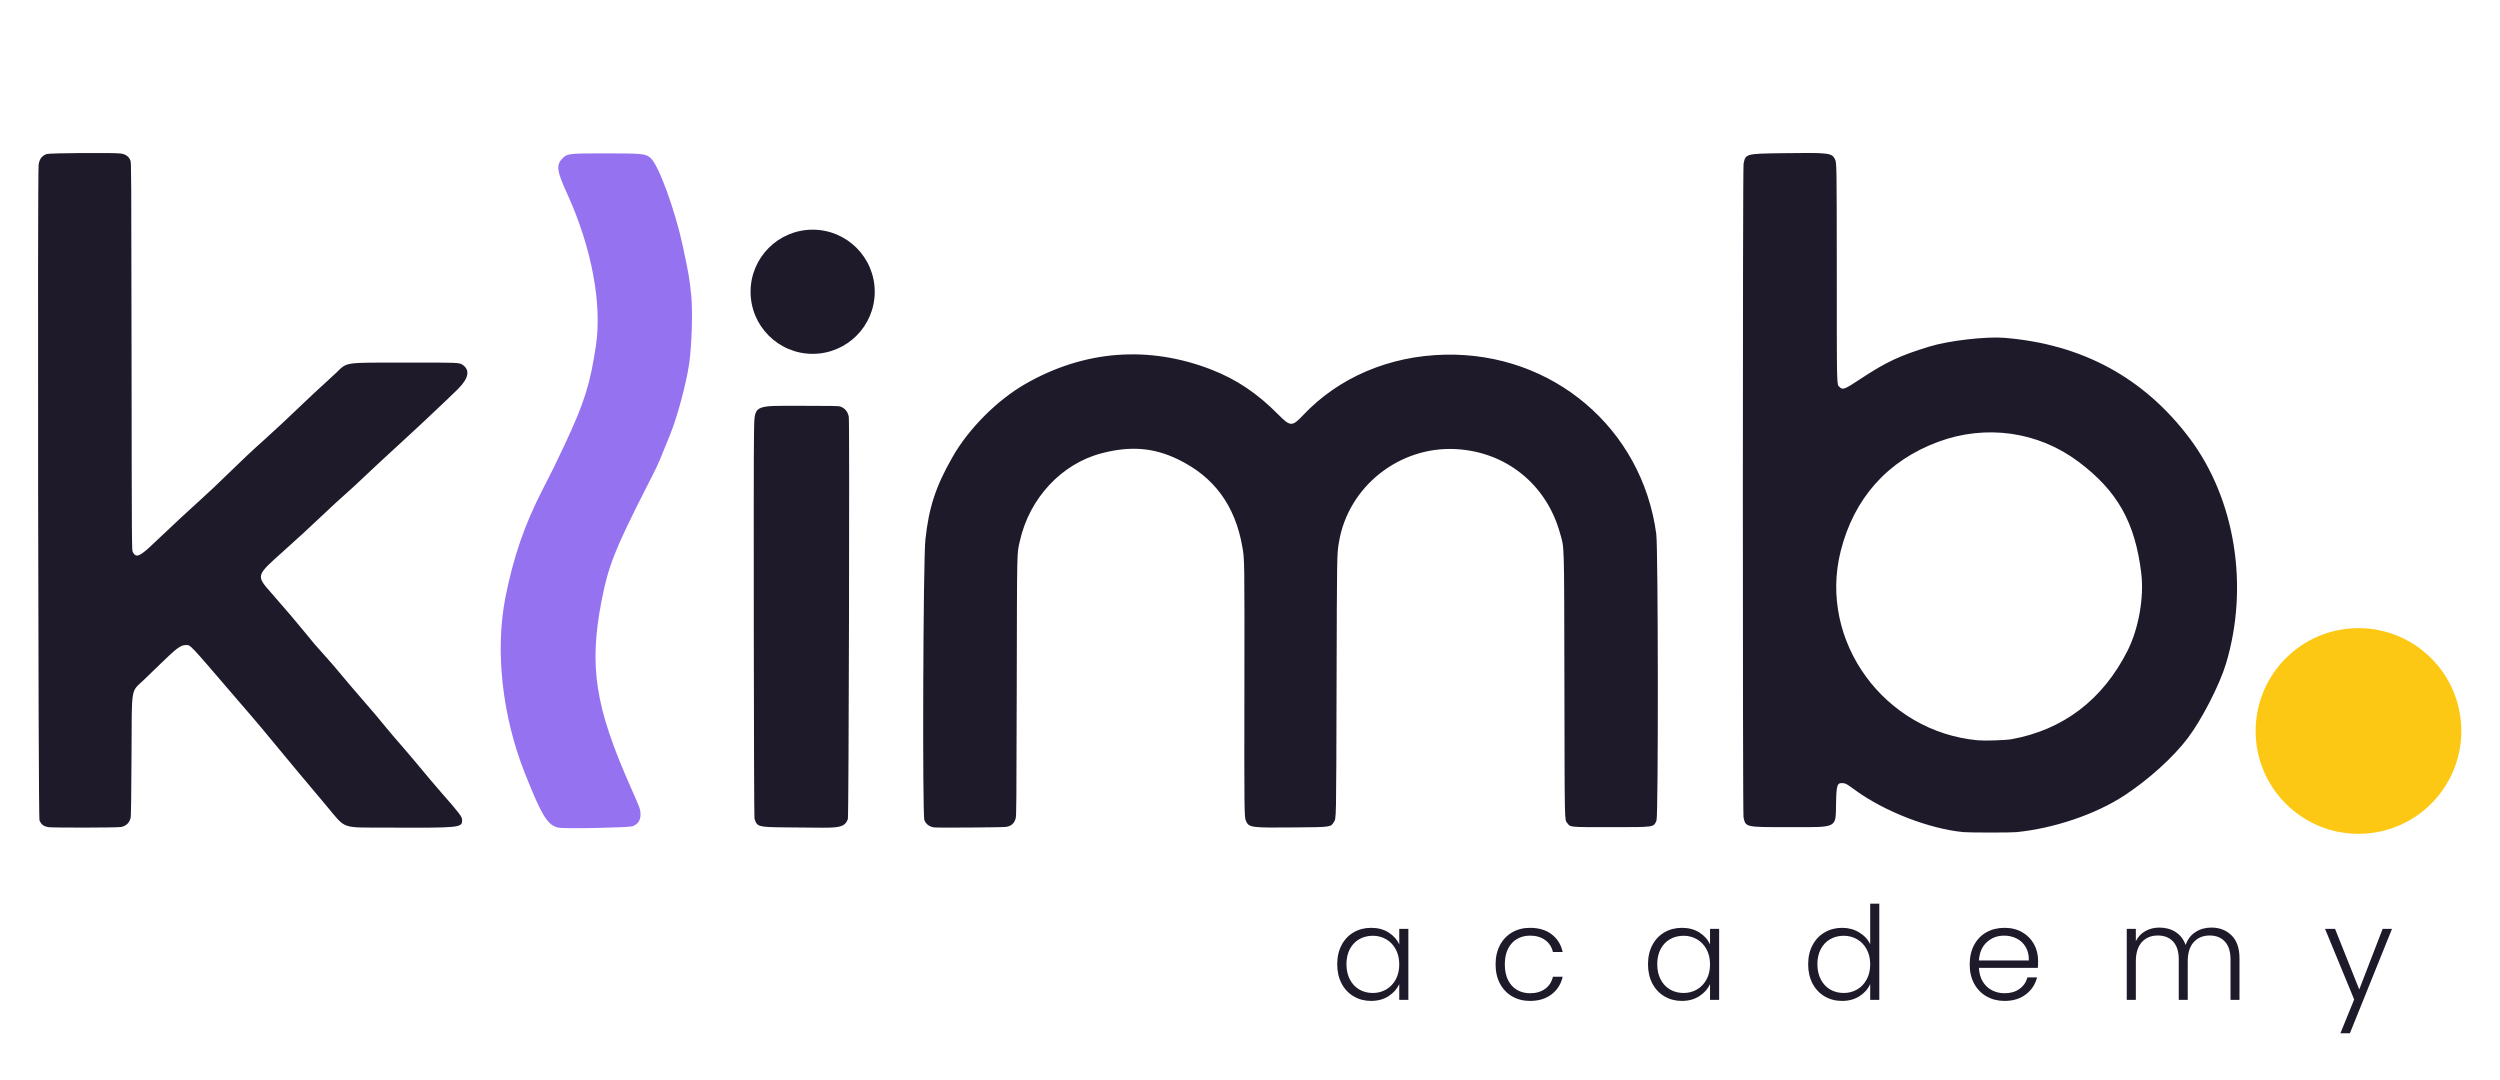
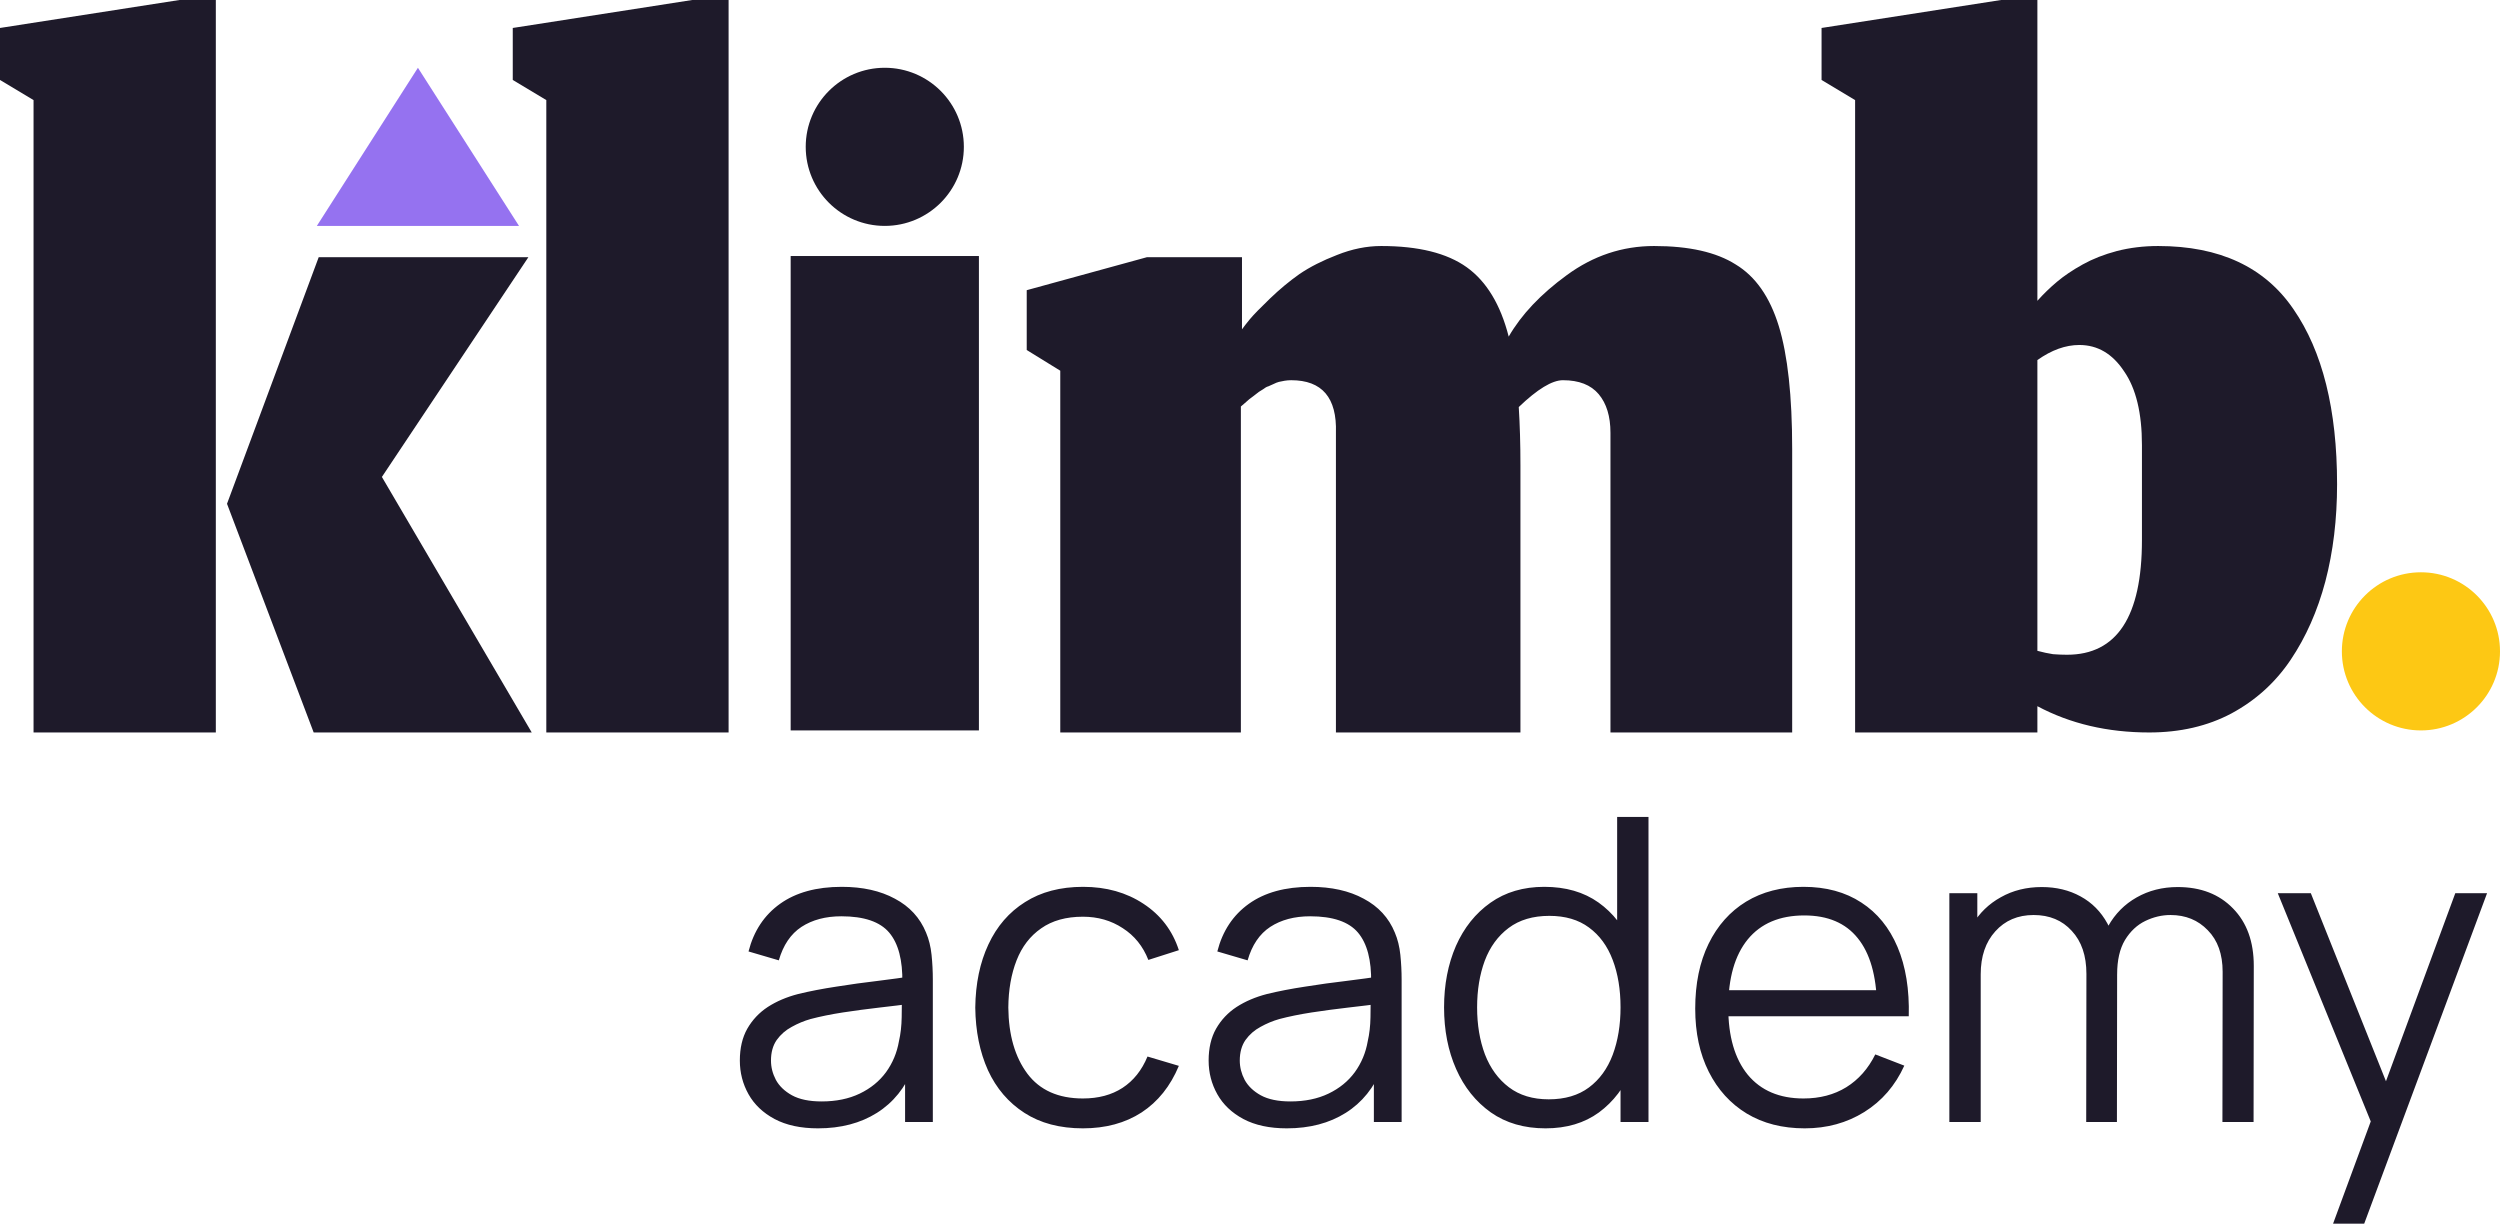
- <svg xmlns="http://www.w3.org/2000/svg" viewBox="19.0 -9.9 655.6 282.9" width="1311" height="566">
-   <path fill="#1E1A2A" fill-rule="evenodd" d="M533.85 208.24 C524.92 207.37 513.26 202.86 505.62 197.31 C503.20 195.55 503.05 195.46 502.30 195.40 C500.78 195.27 500.59 195.80 500.49 200.56 C500.35 207.38 501.21 206.94 488.12 206.94 C476.62 206.94 476.82 206.98 476.22 204.39 C475.98 203.33 475.99 34.36 476.23 33.04 C476.72 30.37 476.82 30.34 485.81 30.21 C498.72 30.03 499.33 30.10 500.19 31.76 C500.66 32.67 500.66 32.79 500.68 61.69 C500.69 92.50 500.65 90.75 501.40 91.51 C502.25 92.36 502.68 92.19 507.12 89.25 C513.66 84.94 517.27 83.25 525.07 80.88 C530.10 79.35 539.80 78.23 544.62 78.62 C565.00 80.27 581.24 89.07 593.18 104.94 C605.15 120.84 608.86 143.81 602.73 164.11 C601.06 169.65 596.40 178.72 592.73 183.58 C588.98 188.55 582.49 194.43 576.18 198.58 C568.63 203.54 557.75 207.25 547.77 208.25 C546.25 208.40 535.44 208.39 533.85 208.24 Z M31.58 206.93 C30.40 206.69 29.84 206.25 29.35 205.19 C29.03 204.49 28.81 35.29 29.13 33.21 C29.35 31.70 30.02 30.84 31.28 30.41 C32.01 30.16 48.91 30.04 50.61 30.28 C51.96 30.46 52.78 31.05 53.21 32.13 C53.43 32.66 53.44 35.06 53.50 83.50 C53.56 134.31 53.56 134.31 53.83 134.82 C54.70 136.44 55.66 136.02 59.52 132.31 C63.03 128.95 69.57 122.87 72.43 120.31 C73.74 119.15 76.36 116.67 78.25 114.81 C81.91 111.22 85.34 107.99 88.51 105.17 C90.75 103.17 94.75 99.44 99.06 95.31 C100.71 93.73 102.82 91.76 103.75 90.94 C104.68 90.11 106.19 88.72 107.11 87.84 C110.17 84.92 108.83 85.12 125.19 85.11 C139.10 85.09 139.44 85.11 140.28 85.67 C142.32 87.07 141.94 89.19 139.13 92.01 C137.02 94.12 128.88 101.80 124.62 105.69 C120.45 109.50 115.85 113.77 114.12 115.43 C113.20 116.33 111.37 118.02 110.06 119.18 C107.01 121.90 106.90 122.01 103.12 125.57 C99.37 129.11 98.13 130.25 93.38 134.52 C85.98 141.15 86.06 140.87 90.35 145.76 C94.27 150.24 96.59 152.95 98.81 155.69 C101.13 158.56 101.78 159.32 104.52 162.35 C105.53 163.46 107.37 165.60 108.60 167.10 C109.83 168.59 112.09 171.24 113.62 172.99 C116.48 176.25 118.65 178.83 120.50 181.12 C121.09 181.85 122.77 183.82 124.24 185.50 C125.71 187.18 128.07 189.97 129.49 191.69 C130.90 193.41 133.24 196.16 134.67 197.80 C139.79 203.66 140.16 204.16 140.18 205.13 C140.21 207.09 139.59 207.15 120.55 207.06 C108.19 207.01 109.85 207.60 104.65 201.39 C102.89 199.28 100.51 196.47 99.38 195.12 C98.24 193.78 96.80 192.07 96.19 191.31 C95.57 190.56 93.66 188.25 91.94 186.18 C90.22 184.12 88.17 181.64 87.38 180.68 C86.59 179.72 85.54 178.49 85.05 177.94 C84.57 177.39 82.62 175.14 80.74 172.94 C68.16 158.27 69.03 159.19 67.64 159.20 C66.38 159.20 65.29 160.02 61.13 164.06 C59.78 165.37 57.83 167.25 56.80 168.25 C53.21 171.72 53.59 169.42 53.49 188.25 C53.43 199.03 53.36 204.00 53.27 204.43 C52.95 205.80 52.15 206.59 50.74 206.90 C49.84 207.09 32.52 207.13 31.58 206.93 Z M224.88 207.00 C217.74 206.92 217.54 206.86 216.85 204.69 C216.69 204.20 216.58 110.02 216.73 103.75 C216.92 95.94 216.06 96.44 229.50 96.45 C236.93 96.45 238.91 96.49 239.31 96.62 C240.57 97.04 241.37 98.01 241.59 99.38 C241.82 100.80 241.58 204.11 241.35 204.79 C240.84 206.27 239.95 206.82 237.73 207.00 C236.29 207.12 235.14 207.12 224.88 207.00 Z M263.87 207.00 C262.68 206.79 261.81 206.12 261.41 205.12 C260.86 203.73 261.09 136.98 261.67 131.58 C262.58 123.09 264.38 117.59 268.79 109.88 C273.04 102.41 280.50 94.95 287.93 90.69 C303.37 81.85 320.24 80.56 336.69 86.96 C343.27 89.52 348.76 93.21 354.26 98.78 C357.38 101.93 357.86 101.94 360.70 98.93 C370.06 89.01 383.30 83.36 397.91 83.04 C426.15 82.41 449.63 102.34 453.34 130.06 C453.85 133.87 453.90 204.09 453.40 205.21 C452.58 207.01 453.09 206.94 441.44 206.94 C430.27 206.94 430.82 206.99 429.99 205.84 C429.28 204.85 429.32 207.14 429.25 169.69 C429.17 130.71 429.27 134.03 428.05 129.69 C424.48 116.99 413.87 108.48 400.76 107.80 C385.92 107.02 372.55 117.66 370.13 132.18 C369.59 135.42 369.60 134.95 369.50 170.00 C369.40 206.07 369.44 204.55 368.78 205.62 C367.96 206.94 368.06 206.93 358.70 207.01 C346.94 207.13 346.54 207.07 345.73 205.28 C345.30 204.34 345.28 202.65 345.33 170.25 C345.37 136.81 345.37 136.69 344.80 133.47 C342.91 122.59 337.39 115.08 327.94 110.50 C321.56 107.41 315.50 106.92 307.94 108.88 C297.40 111.60 288.95 120.67 286.44 131.93 C285.66 135.44 285.71 132.96 285.63 170.06 C285.56 201.97 285.54 203.98 285.34 204.68 C284.94 206.00 284.22 206.64 282.84 206.87 C281.99 207.02 264.61 207.14 263.87 207.00 Z M546.43 183.89 C560.04 181.44 570.42 173.55 576.92 160.69 C579.83 154.93 581.29 146.72 580.53 140.38 C578.91 126.98 574.26 118.74 563.99 111.06 C553.44 103.18 539.77 101.26 527.25 105.90 C513.96 110.84 505.17 120.70 501.69 134.60 C495.79 158.14 513.13 181.97 537.75 184.17 C539.51 184.33 544.98 184.15 546.43 183.89 Z" />
-   <path fill="#9572F0" fill-rule="evenodd" d="M165.42 207.07 C162.58 206.42 161.12 204.06 156.65 192.81 C150.66 177.76 148.78 160.51 151.58 146.50 C153.69 135.92 156.59 127.56 161.32 118.36 C163.95 113.25 164.59 111.94 167.09 106.62 C172.23 95.66 173.77 90.79 175.28 80.63 C176.92 69.66 174.11 54.78 167.78 40.94 C164.99 34.83 164.79 33.31 166.52 31.54 C167.74 30.30 168.14 30.25 177.69 30.25 C187.55 30.25 188.34 30.33 189.64 31.49 C191.74 33.35 196.06 45.21 198.07 54.62 C199.64 62.02 199.78 62.79 200.28 67.62 C200.68 71.57 200.41 80.65 199.74 85.31 C198.99 90.54 196.62 99.37 194.73 104.00 C194.32 105.00 193.53 106.94 192.98 108.31 C191.60 111.76 191.45 112.08 188.58 117.71 C180.24 134.10 178.53 138.41 176.75 147.61 C173.42 164.88 175.06 175.41 184.38 196.44 C186.79 201.89 186.91 202.20 186.97 203.32 C187.07 204.99 186.35 206.17 184.89 206.70 C183.84 207.08 166.89 207.41 165.42 207.07 Z" />
-   <circle cx="232.11" cy="66.54" r="16.28" fill="#1E1A2A" />
-   <circle cx="637.49" cy="181.72" r="26.97" fill="#FDC814" />
-   <path fill="#1E1A2A" d="M378.574 233.343Q381.234 233.343 383.16 234.571Q385.087 235.798 385.94 237.708V233.616H388.327V252.236H385.94V248.109Q385.053 250.019 383.126 251.264Q381.2 252.509 378.54 252.509Q376.016 252.509 373.987 251.315Q371.958 250.121 370.815 247.939Q369.673 245.756 369.673 242.892Q369.673 240.027 370.815 237.862Q371.958 235.696 373.987 234.52Q376.016 233.343 378.574 233.343ZM379.017 235.423Q377.039 235.423 375.47 236.31Q373.902 237.197 372.998 238.885Q372.094 240.573 372.094 242.892Q372.094 245.177 372.998 246.899Q373.902 248.621 375.47 249.525Q377.039 250.428 379.017 250.428Q380.927 250.428 382.513 249.508Q384.098 248.587 385.019 246.882Q385.94 245.177 385.94 242.926Q385.94 240.675 385.019 238.97Q384.098 237.265 382.513 236.344Q380.927 235.423 379.017 235.423Z M420.239 233.343Q423.683 233.343 425.917 235.048Q428.15 236.753 428.798 239.686H426.241Q425.763 237.674 424.178 236.532Q422.592 235.389 420.239 235.389Q418.363 235.389 416.863 236.242Q415.362 237.094 414.492 238.782Q413.623 240.47 413.623 242.926Q413.623 245.381 414.492 247.086Q415.362 248.791 416.863 249.644Q418.363 250.496 420.239 250.496Q422.592 250.496 424.178 249.354Q425.763 248.212 426.241 246.165H428.798Q428.15 249.03 425.9 250.769Q423.649 252.509 420.239 252.509Q417.613 252.509 415.567 251.332Q413.521 250.155 412.361 247.99Q411.202 245.824 411.202 242.926Q411.202 240.027 412.361 237.862Q413.521 235.696 415.567 234.52Q417.613 233.343 420.239 233.343Z M460.074 233.343Q462.734 233.343 464.66 234.571Q466.587 235.798 467.44 237.708V233.616H469.827V252.236H467.44V248.109Q466.553 250.019 464.626 251.264Q462.7 252.509 460.04 252.509Q457.516 252.509 455.487 251.315Q453.458 250.121 452.315 247.939Q451.173 245.756 451.173 242.892Q451.173 240.027 452.315 237.862Q453.458 235.696 455.487 234.52Q457.516 233.343 460.074 233.343ZM460.517 235.423Q458.539 235.423 456.97 236.31Q455.402 237.197 454.498 238.885Q453.594 240.573 453.594 242.892Q453.594 245.177 454.498 246.899Q455.402 248.621 456.97 249.525Q458.539 250.428 460.517 250.428Q462.427 250.428 464.013 249.508Q465.598 248.587 466.519 246.882Q467.44 245.177 467.44 242.926Q467.44 240.675 466.519 238.97Q465.598 237.265 464.013 236.344Q462.427 235.423 460.517 235.423Z M502.108 233.343Q504.563 233.343 506.541 234.537Q508.519 235.73 509.44 237.64V227H511.827V252.236H509.44V248.075Q508.587 250.019 506.643 251.264Q504.7 252.509 502.074 252.509Q499.516 252.509 497.487 251.315Q495.458 250.121 494.315 247.939Q493.173 245.756 493.173 242.892Q493.173 240.027 494.332 237.862Q495.492 235.696 497.521 234.52Q499.55 233.343 502.108 233.343ZM502.517 235.423Q500.539 235.423 498.97 236.31Q497.402 237.197 496.498 238.885Q495.594 240.573 495.594 242.892Q495.594 245.177 496.498 246.899Q497.402 248.621 498.97 249.525Q500.539 250.428 502.517 250.428Q504.427 250.428 506.013 249.508Q507.598 248.587 508.519 246.882Q509.44 245.177 509.44 242.926Q509.44 240.675 508.519 238.97Q507.598 237.265 506.013 236.344Q504.427 235.423 502.517 235.423Z M553.401 243.847H537.952Q538.055 245.961 538.975 247.461Q539.896 248.962 541.397 249.729Q542.897 250.496 544.671 250.496Q546.989 250.496 548.575 249.371Q550.161 248.246 550.673 246.336H553.196Q552.514 249.064 550.28 250.786Q548.047 252.509 544.671 252.509Q542.045 252.509 539.964 251.332Q537.884 250.155 536.708 247.99Q535.531 245.824 535.531 242.926Q535.531 240.027 536.691 237.845Q537.85 235.662 539.93 234.503Q542.011 233.343 544.671 233.343Q547.33 233.343 549.325 234.503Q551.32 235.662 552.395 237.623Q553.469 239.584 553.469 241.971Q553.469 243.199 553.401 243.847ZM544.568 235.389Q541.908 235.389 540.033 237.094Q538.157 238.799 537.952 241.903H551.048Q551.082 239.822 550.212 238.356Q549.343 236.89 547.842 236.139Q546.342 235.389 544.568 235.389Z M606.283 241.323V252.236H603.93V241.596Q603.93 238.561 602.464 236.958Q600.997 235.355 598.474 235.355Q595.848 235.355 594.279 237.094Q592.711 238.834 592.711 242.141V252.236H590.358V241.596Q590.358 238.561 588.891 236.958Q587.425 235.355 584.867 235.355Q582.241 235.355 580.673 237.094Q579.104 238.834 579.104 242.141V252.236H576.717V233.616H579.104V236.821Q579.99 235.082 581.627 234.179Q583.264 233.275 585.276 233.275Q587.698 233.275 589.522 234.434Q591.347 235.594 592.165 237.845Q592.915 235.628 594.74 234.451Q596.564 233.275 598.883 233.275Q602.157 233.275 604.22 235.338Q606.283 237.401 606.283 241.323Z M646.281 233.616 635.232 261H632.743L636.358 252.133L628.719 233.616H631.345L637.688 249.508L643.826 233.616Z" />
+ <svg xmlns="http://www.w3.org/2000/svg" viewBox="71 164 332 163" width="1328" height="652" fill="none">
+   <path d="M112.656 261.272L101.147 230.902L113.324 198.156H141.169L121.715 227.338L141.615 261.272H112.656ZM75.455 261.272V177.291L71 174.618V167.713L94.835 164H99.662V261.272H75.455Z" fill="#1E1A2A" />
+   <path d="M143.55 261.272V177.291L139.095 174.618V167.713L162.93 164H167.757V261.272H143.55Z" fill="#1E1A2A" />
+   <path d="M235.788 261.272H211.804V213.23L207.349 210.482V202.537L223.313 198.156H235.936V207.735C236.184 207.389 236.53 206.943 236.976 206.399C237.471 205.805 238.362 204.889 239.649 203.651C240.936 202.414 242.248 201.325 243.584 200.384C244.97 199.444 246.629 198.602 248.559 197.859C250.539 197.067 252.495 196.671 254.425 196.671C259.375 196.671 263.162 197.612 265.786 199.493C268.409 201.374 270.266 204.443 271.355 208.7C273.038 205.78 275.612 203.057 279.077 200.533C282.592 197.958 286.453 196.671 290.661 196.671C295.314 196.671 298.928 197.488 301.502 199.122C304.125 200.706 306.031 203.428 307.219 207.29C308.407 211.151 309.001 216.596 309.001 223.625V261.272H284.869V221.472C284.869 219.294 284.349 217.586 283.31 216.349C282.27 215.111 280.686 214.492 278.557 214.492C277.122 214.492 275.166 215.68 272.691 218.056C272.84 220.432 272.914 223.007 272.914 225.779V261.272H248.411V221.472C248.559 216.819 246.579 214.492 242.47 214.492C242.173 214.492 241.876 214.517 241.579 214.566C241.332 214.616 241.084 214.665 240.837 214.715C240.639 214.764 240.391 214.863 240.094 215.012C239.847 215.111 239.624 215.21 239.426 215.309C239.228 215.358 239.005 215.482 238.758 215.68C238.51 215.829 238.312 215.952 238.164 216.051C238.015 216.15 237.792 216.324 237.495 216.571C237.248 216.769 237.05 216.918 236.901 217.017C236.802 217.116 236.604 217.289 236.307 217.537C236.06 217.735 235.887 217.883 235.788 217.982V261.272Z" fill="#1E1A2A" />
+   <path d="M356.415 261.272C350.871 261.272 345.921 260.108 341.565 257.782V261.272H317.358V177.291L312.903 174.618V167.713L336.738 164H341.565V203.948C342.357 203.057 343.223 202.216 344.164 201.424C345.104 200.632 346.243 199.864 347.579 199.122C348.916 198.379 350.426 197.785 352.109 197.34C353.841 196.894 355.673 196.671 357.603 196.671C365.771 196.671 371.761 199.468 375.573 205.062C379.434 210.656 381.364 218.403 381.364 228.303C381.364 232.956 380.845 237.263 379.805 241.223C378.766 245.134 377.231 248.599 375.201 251.619C373.172 254.638 370.548 257.014 367.331 258.747C364.162 260.43 360.524 261.272 356.415 261.272ZM345.5 250.95C352.133 250.95 355.45 245.877 355.45 235.729V223.106C355.45 218.848 354.658 215.581 353.074 213.304C351.539 210.978 349.559 209.814 347.134 209.814C345.302 209.814 343.446 210.482 341.565 211.819V250.431C342.307 250.629 343 250.777 343.644 250.876C344.287 250.926 344.906 250.95 345.5 250.95Z" fill="#1E1A2A" />
+   <path d="M126.5 173L139.923 194H113.077L126.5 173Z" fill="#9572F0" />
+   <circle cx="188.5" cy="183.5" r="10.5" fill="#1E1A2A" />
+   <circle cx="392.5" cy="250.5" r="10.5" fill="#FDC814" />
+   <rect x="176" y="198" width="25" height="63" fill="#1E1A2A" />
+   <path d="M179.632 313.844C177.344 313.844 175.421 313.431 173.865 312.606C172.327 311.781 171.173 310.684 170.404 309.315C169.635 307.945 169.251 306.454 169.251 304.841C169.251 303.191 169.579 301.784 170.235 300.621C170.911 299.44 171.82 298.474 172.964 297.724C174.127 296.973 175.468 296.401 176.987 296.008C178.525 295.632 180.223 295.304 182.079 295.023C183.955 294.723 185.784 294.47 187.565 294.263C189.366 294.038 190.941 293.823 192.292 293.616L190.829 294.516C190.885 291.516 190.304 289.293 189.085 287.849C187.865 286.405 185.746 285.683 182.726 285.683C180.645 285.683 178.882 286.152 177.437 287.089C176.012 288.027 175.009 289.509 174.427 291.534L170.404 290.353C171.098 287.633 172.495 285.523 174.596 284.023C176.697 282.522 179.426 281.772 182.783 281.772C185.559 281.772 187.912 282.297 189.844 283.348C191.795 284.379 193.173 285.88 193.98 287.849C194.355 288.73 194.599 289.715 194.711 290.803C194.824 291.891 194.88 292.997 194.88 294.123V313H191.195V305.376L192.264 305.826C191.232 308.433 189.628 310.421 187.453 311.79C185.277 313.159 182.67 313.844 179.632 313.844ZM180.11 310.271C182.042 310.271 183.73 309.924 185.174 309.23C186.618 308.536 187.781 307.589 188.663 306.389C189.544 305.17 190.116 303.8 190.379 302.281C190.604 301.306 190.726 300.237 190.744 299.074C190.763 297.892 190.773 297.011 190.773 296.43L192.348 297.245C190.941 297.433 189.413 297.621 187.762 297.808C186.131 297.996 184.518 298.211 182.923 298.455C181.348 298.699 179.923 298.99 178.647 299.327C177.784 299.571 176.95 299.918 176.143 300.368C175.337 300.8 174.671 301.381 174.146 302.112C173.639 302.844 173.386 303.754 173.386 304.841C173.386 305.723 173.602 306.576 174.033 307.401C174.483 308.227 175.196 308.911 176.171 309.455C177.165 309.999 178.478 310.271 180.11 310.271ZM214.808 313.844C211.75 313.844 209.162 313.159 207.043 311.79C204.923 310.421 203.31 308.536 202.204 306.135C201.116 303.716 200.553 300.94 200.516 297.808C200.553 294.62 201.135 291.825 202.26 289.424C203.385 287.005 205.008 285.129 207.127 283.798C209.247 282.447 211.816 281.772 214.836 281.772C217.912 281.772 220.584 282.522 222.854 284.023C225.142 285.523 226.708 287.577 227.552 290.184L223.501 291.478C222.788 289.659 221.653 288.252 220.097 287.258C218.559 286.245 216.796 285.739 214.808 285.739C212.576 285.739 210.728 286.255 209.265 287.286C207.802 288.299 206.715 289.715 206.002 291.534C205.289 293.354 204.923 295.445 204.905 297.808C204.942 301.447 205.786 304.372 207.437 306.586C209.087 308.78 211.544 309.877 214.808 309.877C216.871 309.877 218.624 309.408 220.068 308.471C221.531 307.514 222.638 306.126 223.388 304.307L227.552 305.545C226.427 308.245 224.776 310.309 222.6 311.734C220.425 313.141 217.827 313.844 214.808 313.844ZM241.888 313.844C239.599 313.844 237.677 313.431 236.12 312.606C234.582 311.781 233.429 310.684 232.66 309.315C231.891 307.945 231.506 306.454 231.506 304.841C231.506 303.191 231.835 301.784 232.491 300.621C233.166 299.44 234.076 298.474 235.22 297.724C236.383 296.973 237.724 296.401 239.243 296.008C240.781 295.632 242.478 295.304 244.335 295.023C246.211 294.723 248.039 294.47 249.821 294.263C251.622 294.038 253.197 293.823 254.548 293.616L253.085 294.516C253.141 291.516 252.559 289.293 251.34 287.849C250.121 286.405 248.002 285.683 244.982 285.683C242.9 285.683 241.137 286.152 239.693 287.089C238.268 288.027 237.264 289.509 236.683 291.534L232.66 290.353C233.354 287.633 234.751 285.523 236.852 284.023C238.952 282.522 241.681 281.772 245.038 281.772C247.814 281.772 250.168 282.297 252.1 283.348C254.05 284.379 255.429 285.88 256.236 287.849C256.611 288.73 256.854 289.715 256.967 290.803C257.08 291.891 257.136 292.997 257.136 294.123V313H253.45V305.376L254.519 305.826C253.488 308.433 251.884 310.421 249.709 311.79C247.533 313.159 244.926 313.844 241.888 313.844ZM242.366 310.271C244.298 310.271 245.986 309.924 247.43 309.23C248.874 308.536 250.037 307.589 250.918 306.389C251.8 305.17 252.372 303.8 252.634 302.281C252.86 301.306 252.981 300.237 253 299.074C253.019 297.892 253.028 297.011 253.028 296.43L254.604 297.245C253.197 297.433 251.669 297.621 250.018 297.808C248.386 297.996 246.773 298.211 245.179 298.455C243.604 298.699 242.178 298.99 240.903 299.327C240.04 299.571 239.206 299.918 238.399 300.368C237.593 300.8 236.927 301.381 236.402 302.112C235.895 302.844 235.642 303.754 235.642 304.841C235.642 305.723 235.858 306.576 236.289 307.401C236.739 308.227 237.452 308.911 238.427 309.455C239.421 309.999 240.734 310.271 242.366 310.271ZM276.247 313.844C273.415 313.844 270.996 313.141 268.989 311.734C266.982 310.309 265.444 308.386 264.375 305.967C263.306 303.547 262.772 300.818 262.772 297.78C262.772 294.76 263.297 292.041 264.347 289.621C265.416 287.202 266.945 285.289 268.933 283.882C270.921 282.475 273.303 281.772 276.079 281.772C278.93 281.772 281.33 282.466 283.281 283.854C285.231 285.242 286.704 287.146 287.698 289.565C288.71 291.966 289.217 294.704 289.217 297.78C289.217 300.8 288.72 303.528 287.726 305.967C286.732 308.386 285.269 310.309 283.337 311.734C281.405 313.141 279.042 313.844 276.247 313.844ZM276.669 309.99C278.826 309.99 280.608 309.465 282.015 308.414C283.421 307.364 284.472 305.92 285.166 304.082C285.86 302.225 286.207 300.124 286.207 297.78C286.207 295.398 285.86 293.297 285.166 291.478C284.472 289.64 283.421 288.205 282.015 287.174C280.627 286.142 278.873 285.626 276.754 285.626C274.578 285.626 272.778 286.161 271.352 287.23C269.927 288.299 268.867 289.753 268.173 291.591C267.498 293.429 267.16 295.492 267.16 297.78C267.16 300.087 267.507 302.169 268.201 304.026C268.914 305.864 269.974 307.317 271.38 308.386C272.787 309.455 274.55 309.99 276.669 309.99ZM286.207 313V290.128H285.757V272.488H289.92V313H286.207ZM310.67 313.844C307.706 313.844 305.137 313.188 302.961 311.875C300.804 310.562 299.126 308.714 297.925 306.332C296.725 303.95 296.125 301.156 296.125 297.949C296.125 294.629 296.716 291.759 297.897 289.34C299.079 286.921 300.739 285.054 302.877 283.741C305.034 282.429 307.575 281.772 310.501 281.772C313.502 281.772 316.062 282.466 318.181 283.854C320.301 285.223 321.904 287.192 322.992 289.762C324.08 292.331 324.577 295.398 324.483 298.962H320.263V297.499C320.188 293.56 319.335 290.587 317.703 288.58C316.09 286.574 313.727 285.57 310.614 285.57C307.35 285.57 304.846 286.63 303.102 288.749C301.376 290.869 300.514 293.888 300.514 297.808C300.514 301.634 301.376 304.607 303.102 306.726C304.846 308.827 307.313 309.877 310.501 309.877C312.677 309.877 314.571 309.38 316.184 308.386C317.816 307.373 319.1 305.92 320.038 304.026L323.892 305.517C322.692 308.161 320.92 310.215 318.575 311.678C316.25 313.122 313.614 313.844 310.67 313.844ZM299.051 298.962V295.501H322.261V298.962H299.051ZM366.138 313L366.166 293.054C366.166 290.709 365.51 288.871 364.197 287.539C362.903 286.189 361.252 285.514 359.245 285.514C358.101 285.514 356.985 285.776 355.897 286.302C354.81 286.827 353.909 287.671 353.197 288.834C352.503 289.996 352.156 291.516 352.156 293.391L349.708 292.688C349.652 290.512 350.074 288.608 350.974 286.977C351.893 285.345 353.15 284.079 354.744 283.179C356.357 282.26 358.176 281.8 360.202 281.8C363.259 281.8 365.707 282.747 367.545 284.642C369.383 286.517 370.302 289.059 370.302 292.266L370.274 313H366.138ZM329.874 313V282.616H333.588V290.1H334.038V313H329.874ZM348.048 313L348.076 293.335C348.076 290.915 347.429 289.012 346.135 287.624C344.86 286.217 343.172 285.514 341.071 285.514C338.971 285.514 337.273 286.236 335.979 287.68C334.685 289.106 334.038 291.009 334.038 293.391L331.562 292.041C331.562 290.09 332.022 288.346 332.941 286.808C333.86 285.251 335.116 284.032 336.711 283.151C338.305 282.25 340.115 281.8 342.14 281.8C344.072 281.8 345.788 282.213 347.289 283.038C348.808 283.863 349.999 285.064 350.862 286.639C351.724 288.215 352.156 290.128 352.156 292.378L352.128 313H348.048ZM380.831 326.504L386.71 310.552L386.795 315.279L373.488 282.616H377.877L388.792 309.933H386.992L397.063 282.616H401.283L384.966 326.504H380.831Z" fill="#1E1A2A" />
</svg>
